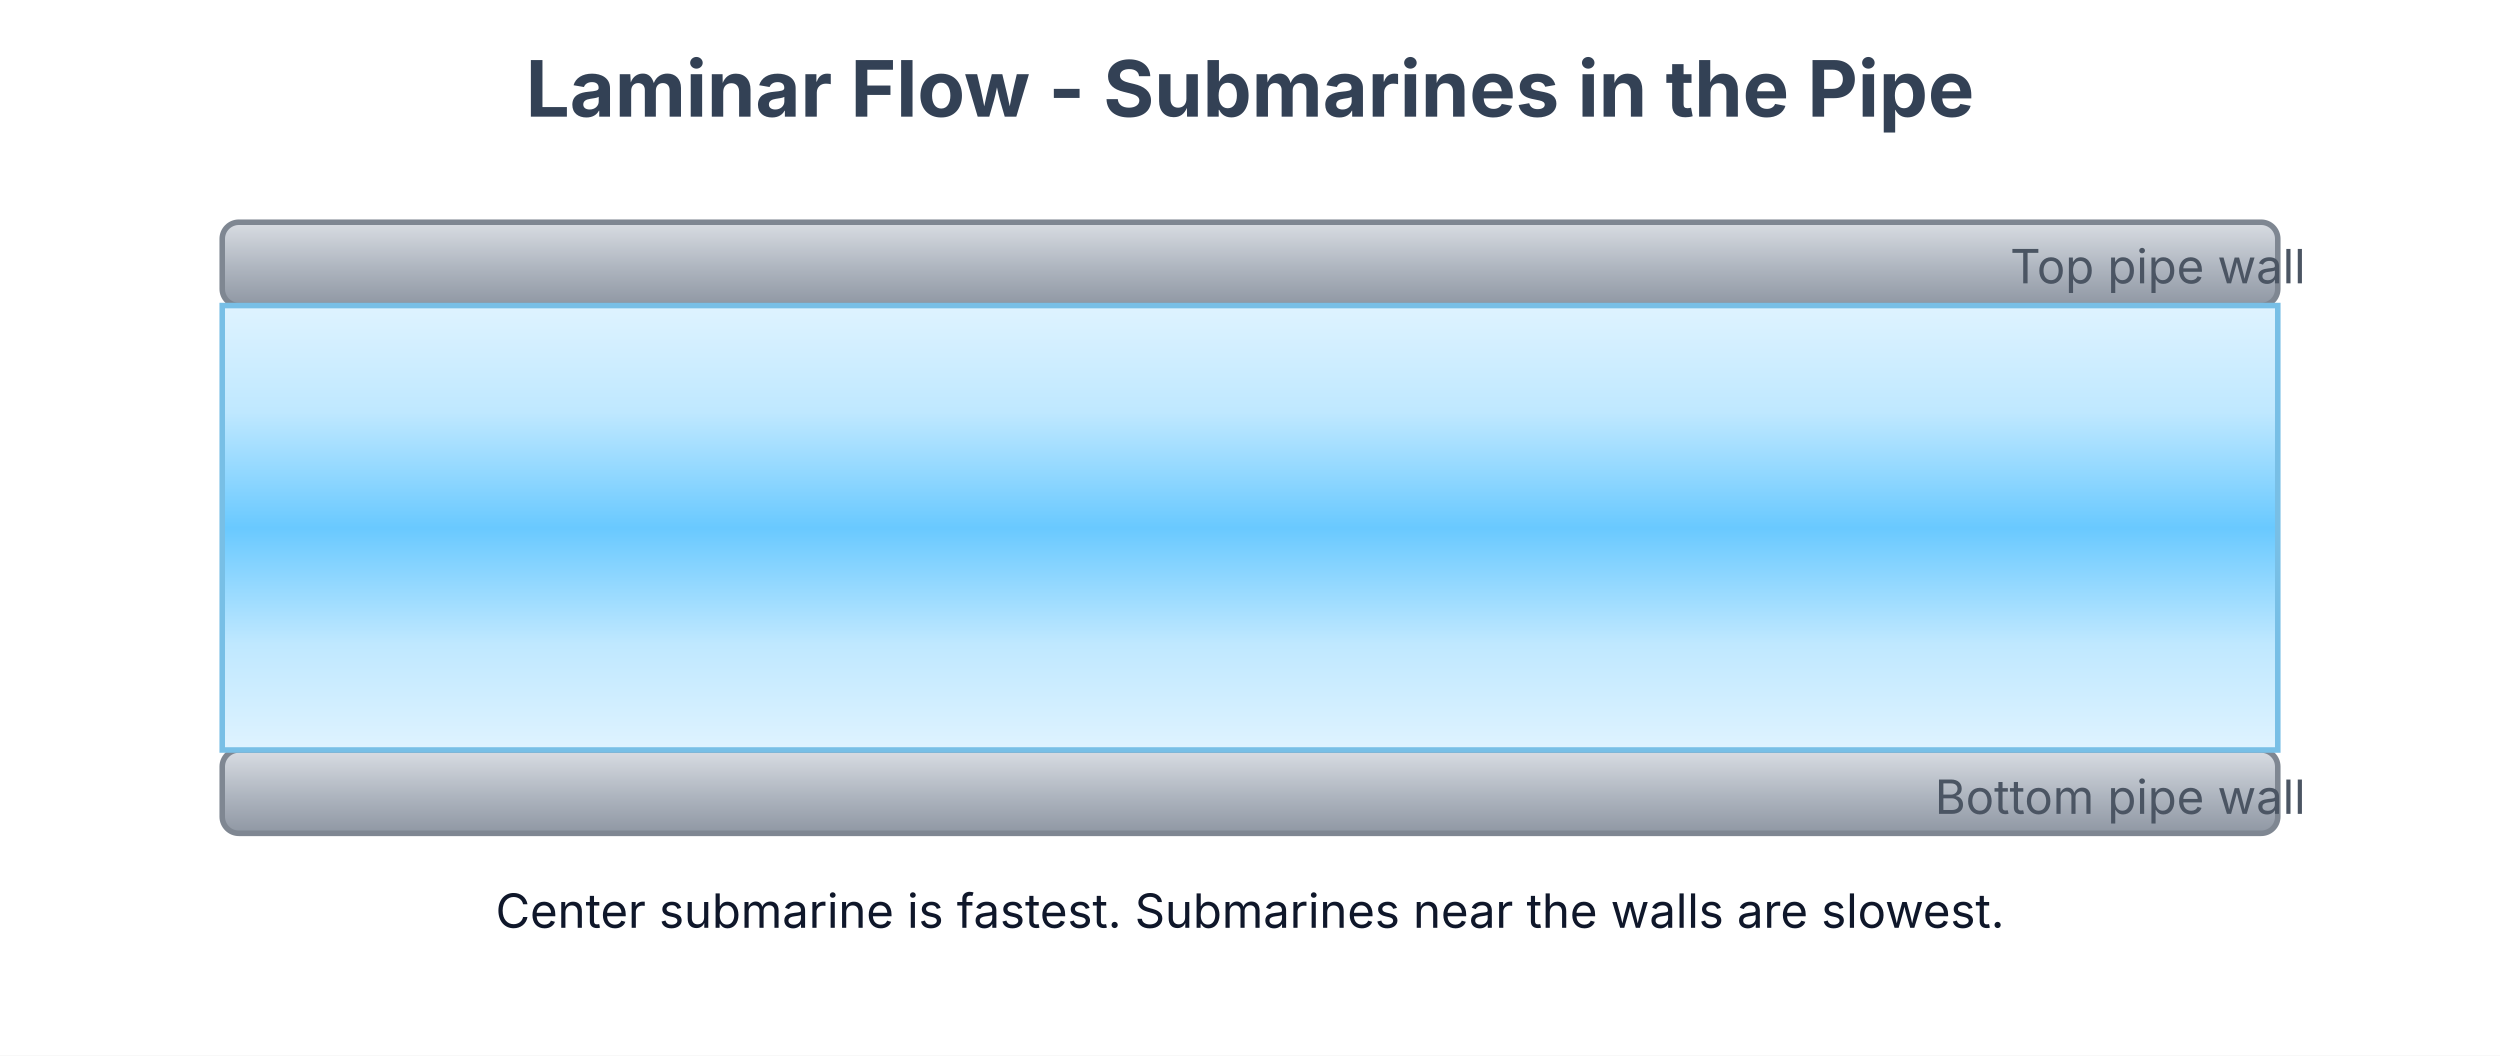
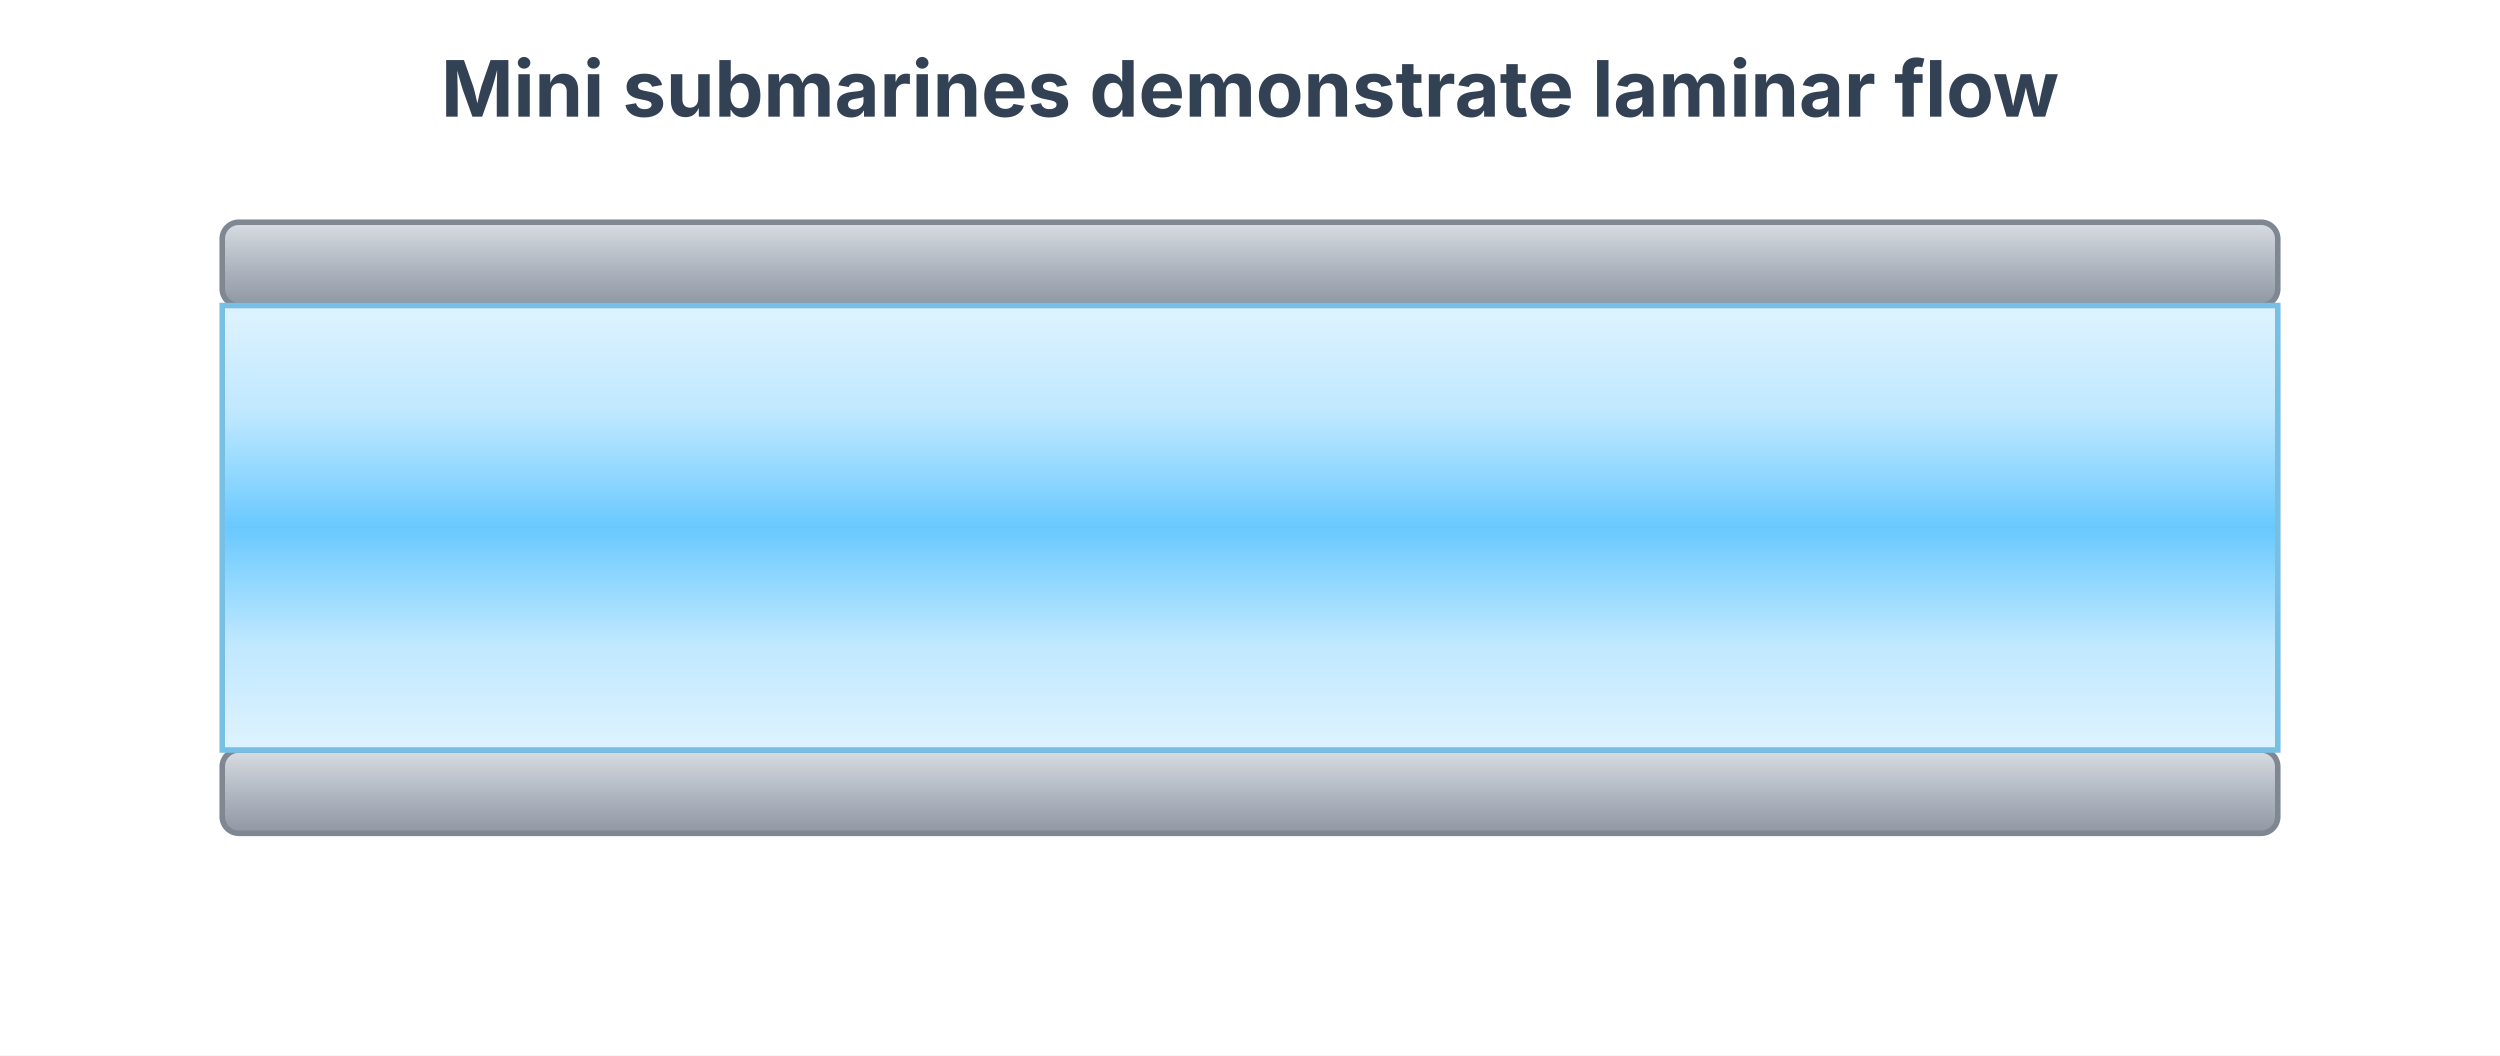
<svg xmlns="http://www.w3.org/2000/svg" width="900" height="380" viewBox="0 0 900 380" role="img" aria-labelledby="title desc">
  <defs>
    <linearGradient id="wallGrad" x1="0%" y1="0%" x2="0%" y2="100%">
      <stop offset="0%" stop-color="#d9dde3" />
      <stop offset="55%" stop-color="#aeb5bf" />
      <stop offset="100%" stop-color="#8f97a3" />
    </linearGradient>
    <linearGradient id="waterGrad" x1="0%" y1="0%" x2="0%" y2="100%">
      <stop offset="0%" stop-color="#dff3ff" />
      <stop offset="24%" stop-color="#bfe8ff" />
      <stop offset="50%" stop-color="#69c9ff" />
      <stop offset="76%" stop-color="#bfe8ff" />
      <stop offset="100%" stop-color="#dff3ff" />
    </linearGradient>
    <clipPath id="pipeInside">
      <rect x="80" y="110" width="740" height="160" />
    </clipPath>
    <symbol id="sub" viewBox="0 0 60 24">
      <line x1="2" y1="10" x2="10" y2="20" stroke="#0f172a" stroke-width="1.4" stroke-linecap="round" />
      <line x1="2" y1="20" x2="10" y2="10" stroke="#0f172a" stroke-width="1.4" stroke-linecap="round" />
      <path d="M 10 9 Q 8 22, 16 22 L 48 22 Q 56 22, 56 15 Q 56 8, 48 8 L 16 8 Q 8 8, 10 15 Z" fill="#475569" stroke="#0f172a" stroke-width="1" />
      <path d="M 26 4 L 38 4 Q 40 4, 40 6 L 40 9 L 26 9 Z" fill="#475569" stroke="#0f172a" stroke-width="1" />
      <line x1="32" y1="1" x2="32" y2="4" stroke="#0f172a" stroke-width="1.4" />
      <circle cx="32" cy="1" r="1.1" fill="#0f172a" />
      <circle cx="20" cy="15" r="1.4" fill="#fde68a" stroke="#0f172a" stroke-width="0.5" />
      <circle cx="30" cy="15" r="1.4" fill="#fde68a" stroke="#0f172a" stroke-width="0.5" />
      <circle cx="40" cy="15" r="1.4" fill="#fde68a" stroke="#0f172a" stroke-width="0.5" />
      <circle cx="48" cy="15" r="1.4" fill="#fde68a" stroke="#0f172a" stroke-width="0.5" />
    </symbol>
  </defs>
  <rect x="0" y="0" width="900" height="380" fill="#ffffff" />
  <text x="450" y="42" text-anchor="middle" font-family="Inter, Arial, sans-serif" font-size="28" font-weight="700" fill="#334155">
-     Laminar Flow - Submarines in the Pipe
+     Mini submarines demonstrate laminar flow
  </text>
  <rect x="80" y="80" width="740" height="30" rx="6" fill="url(#wallGrad)" stroke="#7f8792" stroke-width="2" />
  <rect x="80" y="270" width="740" height="30" rx="6" fill="url(#wallGrad)" stroke="#7f8792" stroke-width="2" />
  <rect x="80" y="110" width="740" height="160" fill="url(#waterGrad)" stroke="#78bfe6" stroke-width="2" />
  <g clip-path="url(#pipeInside)">
    <use href="#sub" y="114" width="60" height="24">
      <animate attributeName="x" from="-80" to="900" dur="9s" begin="-1.5s" repeatCount="indefinite" />
    </use>
    <use href="#sub" y="146" width="60" height="24">
      <animate attributeName="x" from="-80" to="900" dur="4.2s" begin="-2.8s" repeatCount="indefinite" />
    </use>
    <use href="#sub" y="178" width="60" height="24">
      <animate attributeName="x" from="-80" to="900" dur="3s" begin="0s" repeatCount="indefinite" />
    </use>
    <use href="#sub" y="210" width="60" height="24">
      <animate attributeName="x" from="-80" to="900" dur="4.2s" begin="-1.2s" repeatCount="indefinite" />
    </use>
    <use href="#sub" y="242" width="60" height="24">
      <animate attributeName="x" from="-80" to="900" dur="9s" begin="-6.5s" repeatCount="indefinite" />
    </use>
  </g>
-   <text x="830" y="102" text-anchor="end" font-family="Inter, Arial, sans-serif" font-size="17" fill="#4b5563">Top pipe wall</text>
-   <text x="830" y="293" text-anchor="end" font-family="Inter, Arial, sans-serif" font-size="17" fill="#4b5563">Bottom pipe wall</text>
-   <text x="450" y="334" text-anchor="middle" font-family="Inter, Arial, sans-serif" font-size="17" fill="#0f172a">
-     Center submarine is fastest. Submarines near the walls are slowest.
-   </text>
</svg>
